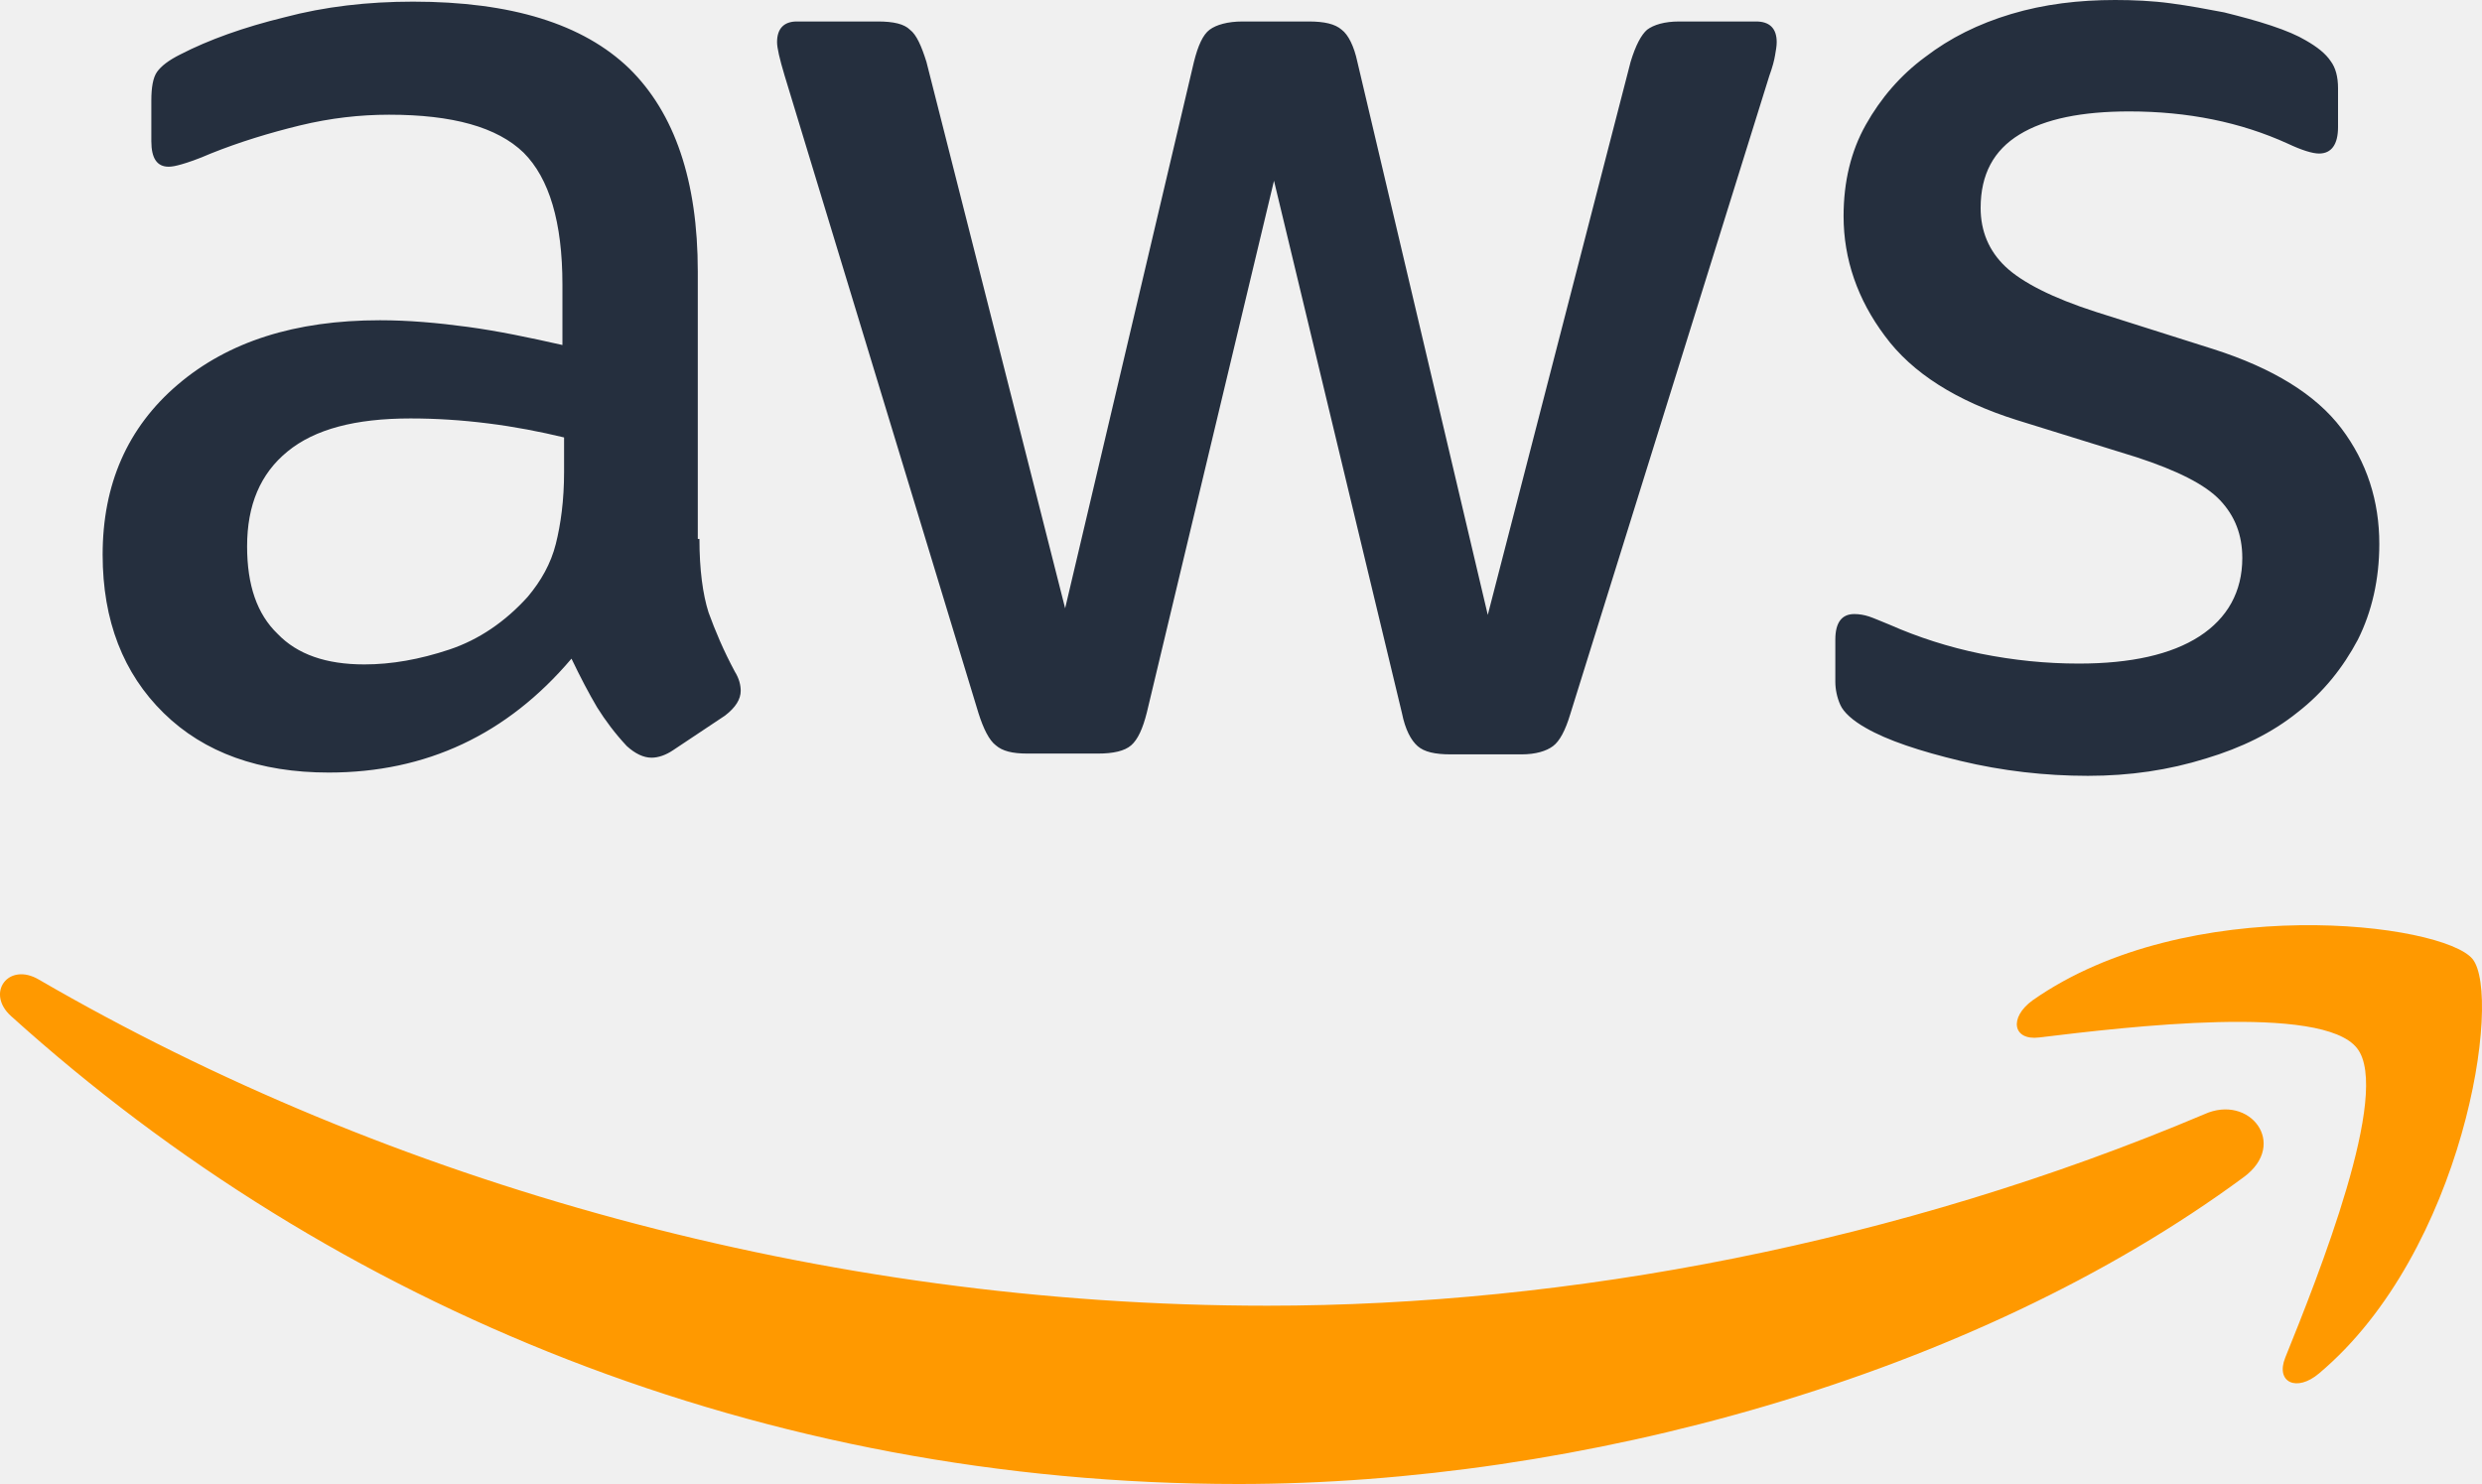
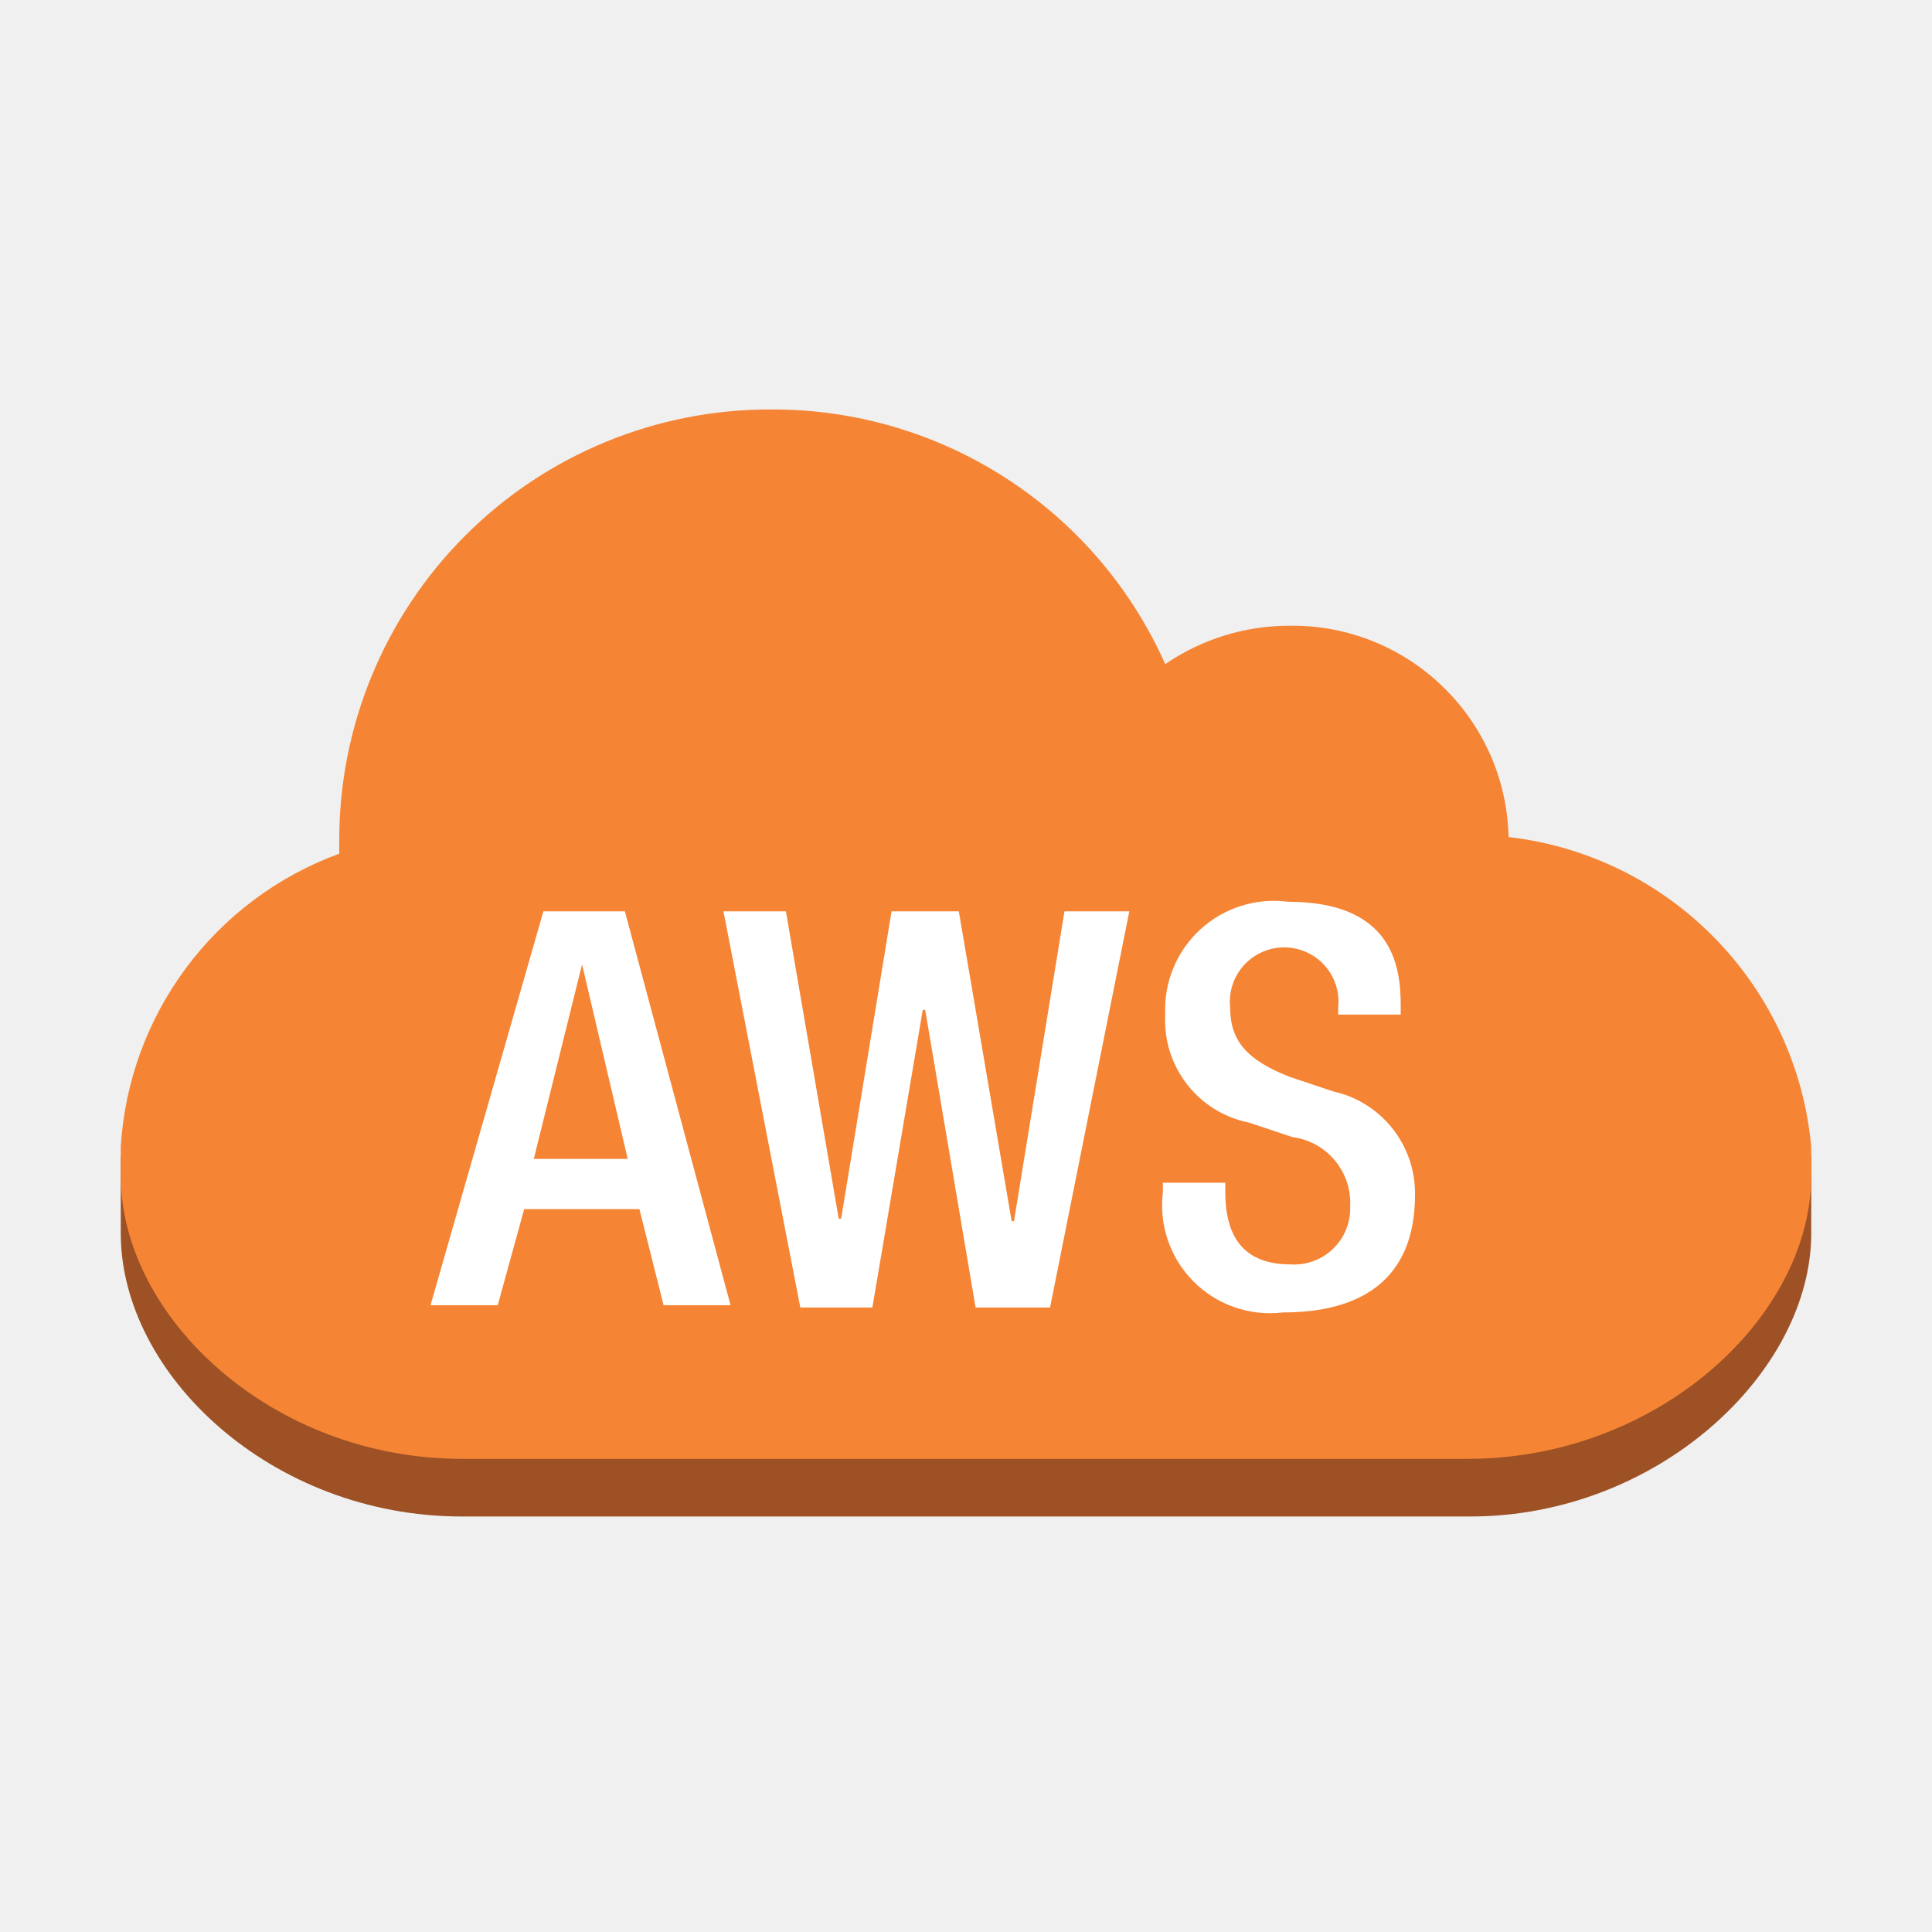
- <svg xmlns="http://www.w3.org/2000/svg" width="300.67pt" height="179.8pt" viewBox="0 0 300.67 179.8" version="1.1">
-   <defs>
-     <clipPath id="clip1">
-       <path d="M 0 112 L 300.672 112 L 300.672 179.801 L 0 179.801 Z M 0 112 " />
-     </clipPath>
-   </defs>
-   <g id="surface1">
-     <path style=" stroke:none;fill-rule:nonzero;fill:rgb(14.502%,18.431%,24.315%);fill-opacity:1;" d="M 84.73 65.301 C 84.73 69 85.133 72 85.832 74.199 C 86.633 76.398 87.633 78.801 89.031 81.398 C 89.531 82.199 89.73 83 89.73 83.699 C 89.73 84.699 89.133 85.699 87.832 86.699 L 81.531 90.898 C 80.633 91.5 79.73 91.801 78.934 91.801 C 77.934 91.801 76.934 91.301 75.934 90.398 C 74.531 88.898 73.332 87.301 72.332 85.699 C 71.332 84 70.332 82.102 69.23 79.801 C 61.434 89 51.633 93.602 39.832 93.602 C 31.434 93.602 24.73 91.199 19.832 86.398 C 14.934 81.602 12.434 75.199 12.434 67.199 C 12.434 58.699 15.434 51.801 21.531 46.602 C 27.633 41.398 35.73 38.801 46.031 38.801 C 49.434 38.801 52.934 39.102 56.633 39.602 C 60.332 40.102 64.133 40.898 68.133 41.801 L 68.133 34.5 C 68.133 26.898 66.531 21.602 63.434 18.5 C 60.23 15.398 54.832 13.898 47.133 13.898 C 43.633 13.898 40.031 14.301 36.332 15.199 C 32.633 16.102 29.031 17.199 25.531 18.602 C 23.934 19.301 22.73 19.699 22.031 19.898 C 21.332 20.102 20.832 20.199 20.434 20.199 C 19.031 20.199 18.332 19.199 18.332 17.102 L 18.332 12.199 C 18.332 10.602 18.531 9.398 19.031 8.699 C 19.531 8 20.434 7.301 21.832 6.602 C 25.332 4.801 29.531 3.301 34.434 2.102 C 39.332 0.801 44.531 0.199 50.031 0.199 C 61.934 0.199 70.633 2.898 76.23 8.301 C 81.73 13.699 84.531 21.898 84.531 32.898 L 84.531 65.301 Z M 44.133 80.5 C 47.434 80.5 50.832 79.898 54.434 78.699 C 58.031 77.5 61.23 75.301 63.934 72.301 C 65.531 70.398 66.73 68.301 67.332 65.898 C 67.934 63.5 68.332 60.602 68.332 57.199 L 68.332 53 C 65.434 52.301 62.332 51.699 59.133 51.301 C 55.934 50.898 52.832 50.699 49.73 50.699 C 43.031 50.699 38.133 52 34.832 54.699 C 31.531 57.398 29.934 61.199 29.934 66.199 C 29.934 70.898 31.133 74.398 33.633 76.801 C 36.031 79.301 39.531 80.5 44.133 80.5 Z M 124.434 91.301 C 122.633 91.301 121.434 91 120.633 90.301 C 119.832 89.699 119.133 88.301 118.531 86.398 L 95.031 9.102 C 94.434 7.102 94.133 5.801 94.133 5.102 C 94.133 3.5 94.934 2.602 96.531 2.602 L 106.332 2.602 C 108.23 2.602 109.531 2.898 110.23 3.602 C 111.031 4.199 111.633 5.602 112.23 7.5 L 129.031 73.699 L 144.633 7.5 C 145.133 5.5 145.73 4.199 146.531 3.602 C 147.332 3 148.73 2.602 150.531 2.602 L 158.531 2.602 C 160.434 2.602 161.73 2.898 162.531 3.602 C 163.332 4.199 164.031 5.602 164.434 7.5 L 180.23 74.5 L 197.531 7.5 C 198.133 5.5 198.832 4.199 199.531 3.602 C 200.332 3 201.633 2.602 203.434 2.602 L 212.73 2.602 C 214.332 2.602 215.23 3.398 215.23 5.102 C 215.23 5.602 215.133 6.102 215.031 6.699 C 214.934 7.301 214.73 8.102 214.332 9.199 L 190.23 86.5 C 189.633 88.5 188.934 89.801 188.133 90.398 C 187.332 91 186.031 91.398 184.332 91.398 L 175.73 91.398 C 173.832 91.398 172.531 91.102 171.73 90.398 C 170.934 89.699 170.23 88.398 169.832 86.398 L 154.332 21.898 L 138.934 86.301 C 138.434 88.301 137.832 89.602 137.031 90.301 C 136.23 91 134.832 91.301 133.031 91.301 Z M 252.934 94 C 247.73 94 242.531 93.398 237.531 92.199 C 232.531 91 228.633 89.699 226.031 88.199 C 224.434 87.301 223.332 86.301 222.934 85.398 C 222.531 84.5 222.332 83.5 222.332 82.602 L 222.332 77.5 C 222.332 75.398 223.133 74.398 224.633 74.398 C 225.23 74.398 225.832 74.5 226.434 74.699 C 227.031 74.898 227.934 75.301 228.934 75.699 C 232.332 77.199 236.031 78.398 239.934 79.199 C 243.934 80 247.832 80.398 251.832 80.398 C 258.133 80.398 263.031 79.301 266.434 77.102 C 269.832 74.898 271.633 71.699 271.633 67.602 C 271.633 64.801 270.73 62.5 268.934 60.602 C 267.133 58.699 263.73 57 258.832 55.398 L 244.332 50.898 C 237.031 48.602 231.633 45.199 228.332 40.699 C 225.031 36.301 223.332 31.398 223.332 26.199 C 223.332 22 224.23 18.301 226.031 15.102 C 227.832 11.898 230.23 9.102 233.23 6.898 C 236.23 4.602 239.633 2.898 243.633 1.699 C 247.633 0.5 251.832 0 256.23 0 C 258.434 0 260.73 0.102 262.934 0.398 C 265.23 0.699 267.332 1.102 269.434 1.5 C 271.434 2 273.332 2.5 275.133 3.102 C 276.934 3.699 278.332 4.301 279.332 4.898 C 280.73 5.699 281.73 6.5 282.332 7.398 C 282.934 8.199 283.23 9.301 283.23 10.699 L 283.23 15.398 C 283.23 17.5 282.434 18.602 280.934 18.602 C 280.133 18.602 278.832 18.199 277.133 17.398 C 271.434 14.801 265.031 13.5 257.934 13.5 C 252.23 13.5 247.73 14.398 244.633 16.301 C 241.531 18.199 239.934 21.102 239.934 25.199 C 239.934 28 240.934 30.398 242.934 32.301 C 244.934 34.199 248.633 36.102 253.934 37.801 L 268.133 42.301 C 275.332 44.602 280.531 47.801 283.633 51.898 C 286.73 56 288.23 60.699 288.23 65.898 C 288.23 70.199 287.332 74.102 285.633 77.5 C 283.832 80.898 281.434 83.898 278.332 86.301 C 275.23 88.801 271.531 90.602 267.23 91.898 C 262.73 93.301 258.031 94 252.934 94 " />
-     <g clip-path="url(#clip1)" clip-rule="nonzero">
-       <path style=" stroke:none;fill-rule:nonzero;fill:rgb(100%,59.959%,0%);fill-opacity:1;" d="M 271.832 142.602 C 238.934 166.898 191.133 179.801 150.031 179.801 C 92.434 179.801 40.531 158.5 1.332 123.102 C -1.77 120.301 1.031 116.5 4.73 118.699 C 47.133 143.301 99.434 158.199 153.531 158.199 C 190.031 158.199 230.133 150.602 267.031 135 C 272.531 132.5 277.23 138.602 271.832 142.602 Z M 285.531 127 C 281.332 121.602 257.73 124.398 247.031 125.699 C 243.832 126.102 243.332 123.301 246.23 121.199 C 265.031 108 295.934 111.801 299.531 116.199 C 303.133 120.699 298.531 151.602 280.934 166.398 C 278.23 168.699 275.633 167.5 276.832 164.5 C 280.832 154.602 289.73 132.301 285.531 127 " />
-     </g>
-   </g>
+ <svg xmlns="http://www.w3.org/2000/svg" viewBox="0 0 32 32">
+   <path d="M30,19.152v1.273c0,2.307-2.545,4.693-5.648,4.693H7.648C4.506,25.118,2,22.771,2,20.424V19.152Z" style="fill:#9d5125" />
+   <path d="M12.778,6.782A7.112,7.112,0,0,1,19.3,11a3.638,3.638,0,0,1,2.068-.636,3.583,3.583,0,0,1,3.619,3.5A5.69,5.69,0,0,1,30,18.993v.477c0,2.347-2.545,4.693-5.688,4.693H7.648C4.506,24.163,2,21.816,2,19.47v-.477A5.527,5.527,0,0,1,5.619,14.14v-.2A7.129,7.129,0,0,1,12.778,6.782Z" style="fill:#f58535" />
+   <path d="M9,15.095,7.131,21.618H8.244l.438-1.591h1.909l.4,1.591H12.1l-1.75-6.523Zm-.159,4.1.8-3.222h0l.756,3.222Z" style="fill:#fff" />
+   <polygon points="16.795 20.226 16.756 20.226 15.881 15.095 14.767 15.095 13.932 20.186 13.892 20.186 13.017 15.095 11.983 15.095 13.256 21.657 14.449 21.657 15.284 16.726 15.324 16.726 16.159 21.657 17.392 21.657 18.705 15.095 17.631 15.095 16.795 20.226" style="fill:#fff" />
+   <path d="M22.085,18.078l-.716-.239c-.716-.278-.994-.6-.994-1.153a.9.9,0,1,1,1.79,0v.119H23.2v-.159c0-.676-.159-1.71-1.869-1.71A1.8,1.8,0,0,0,19.3,16.805a1.729,1.729,0,0,0,1.392,1.79l.716.239a1.1,1.1,0,0,1,.955,1.153.928.928,0,0,1-.994.955q-1.074,0-1.074-1.193v-.159H19.261v.159a1.786,1.786,0,0,0,1.989,1.989c1.312,0,2.187-.557,2.187-1.949A1.728,1.728,0,0,0,22.085,18.078Z" style="fill:#fff" />
</svg>
